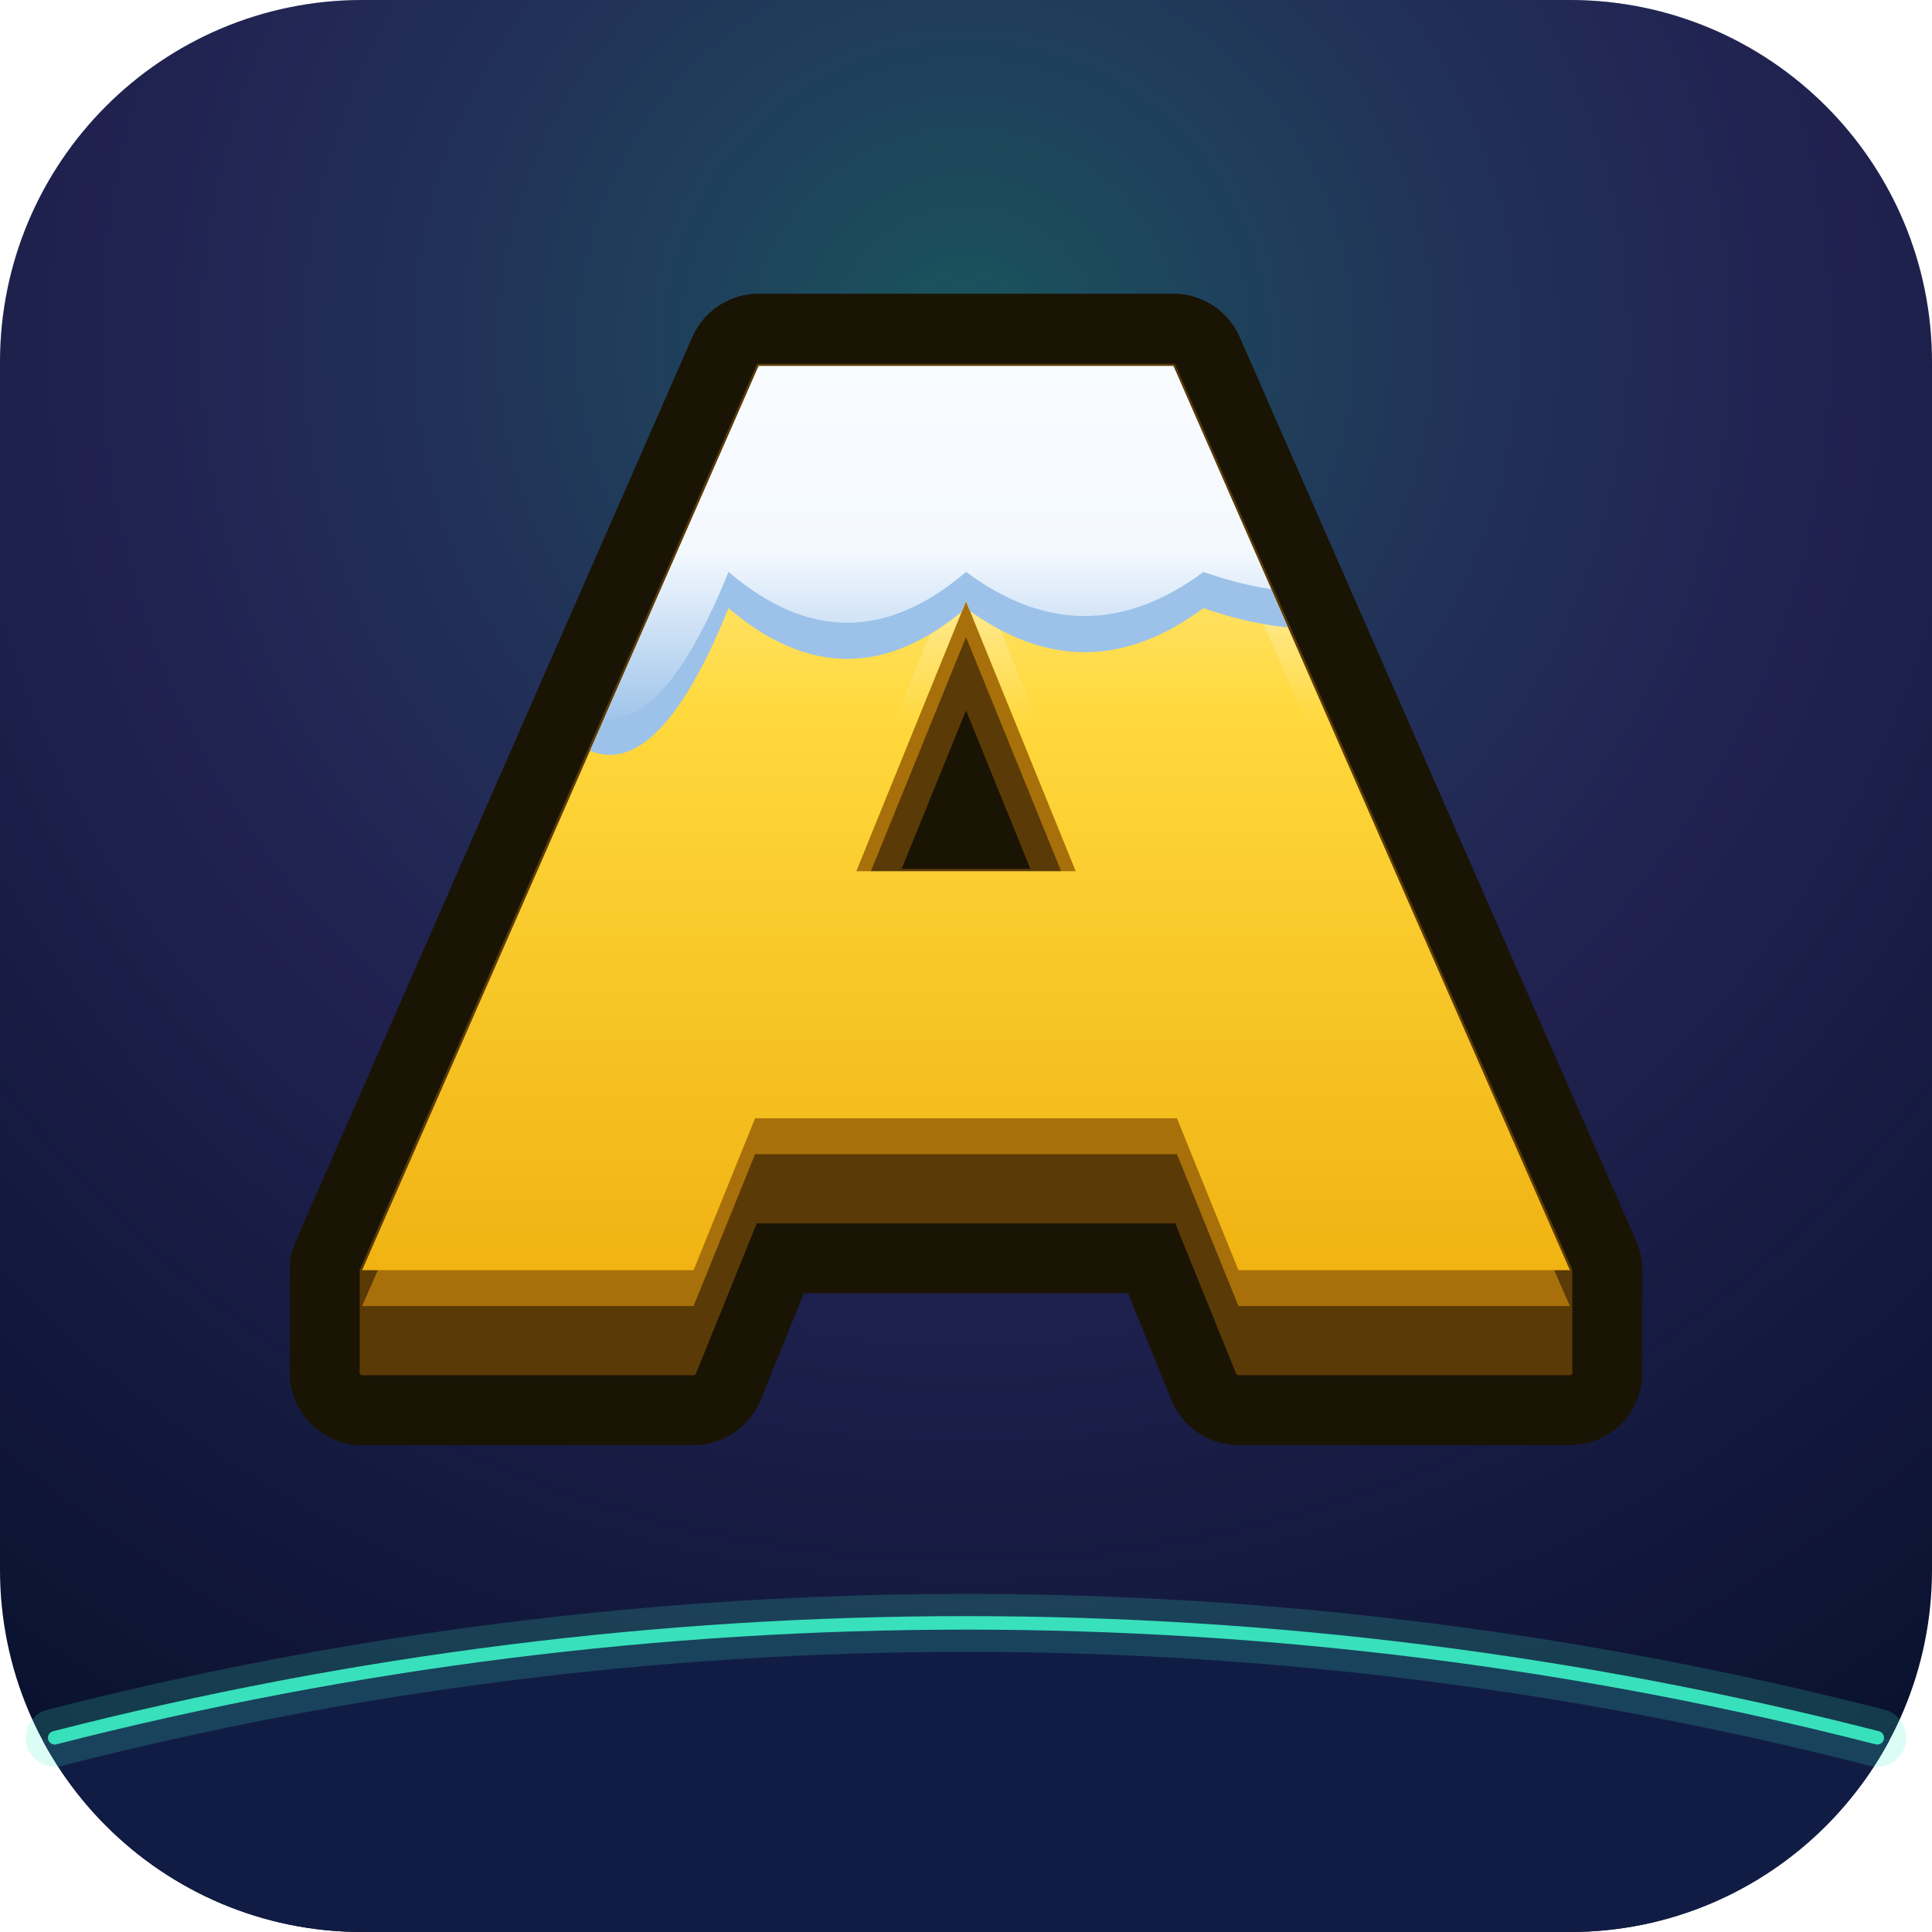
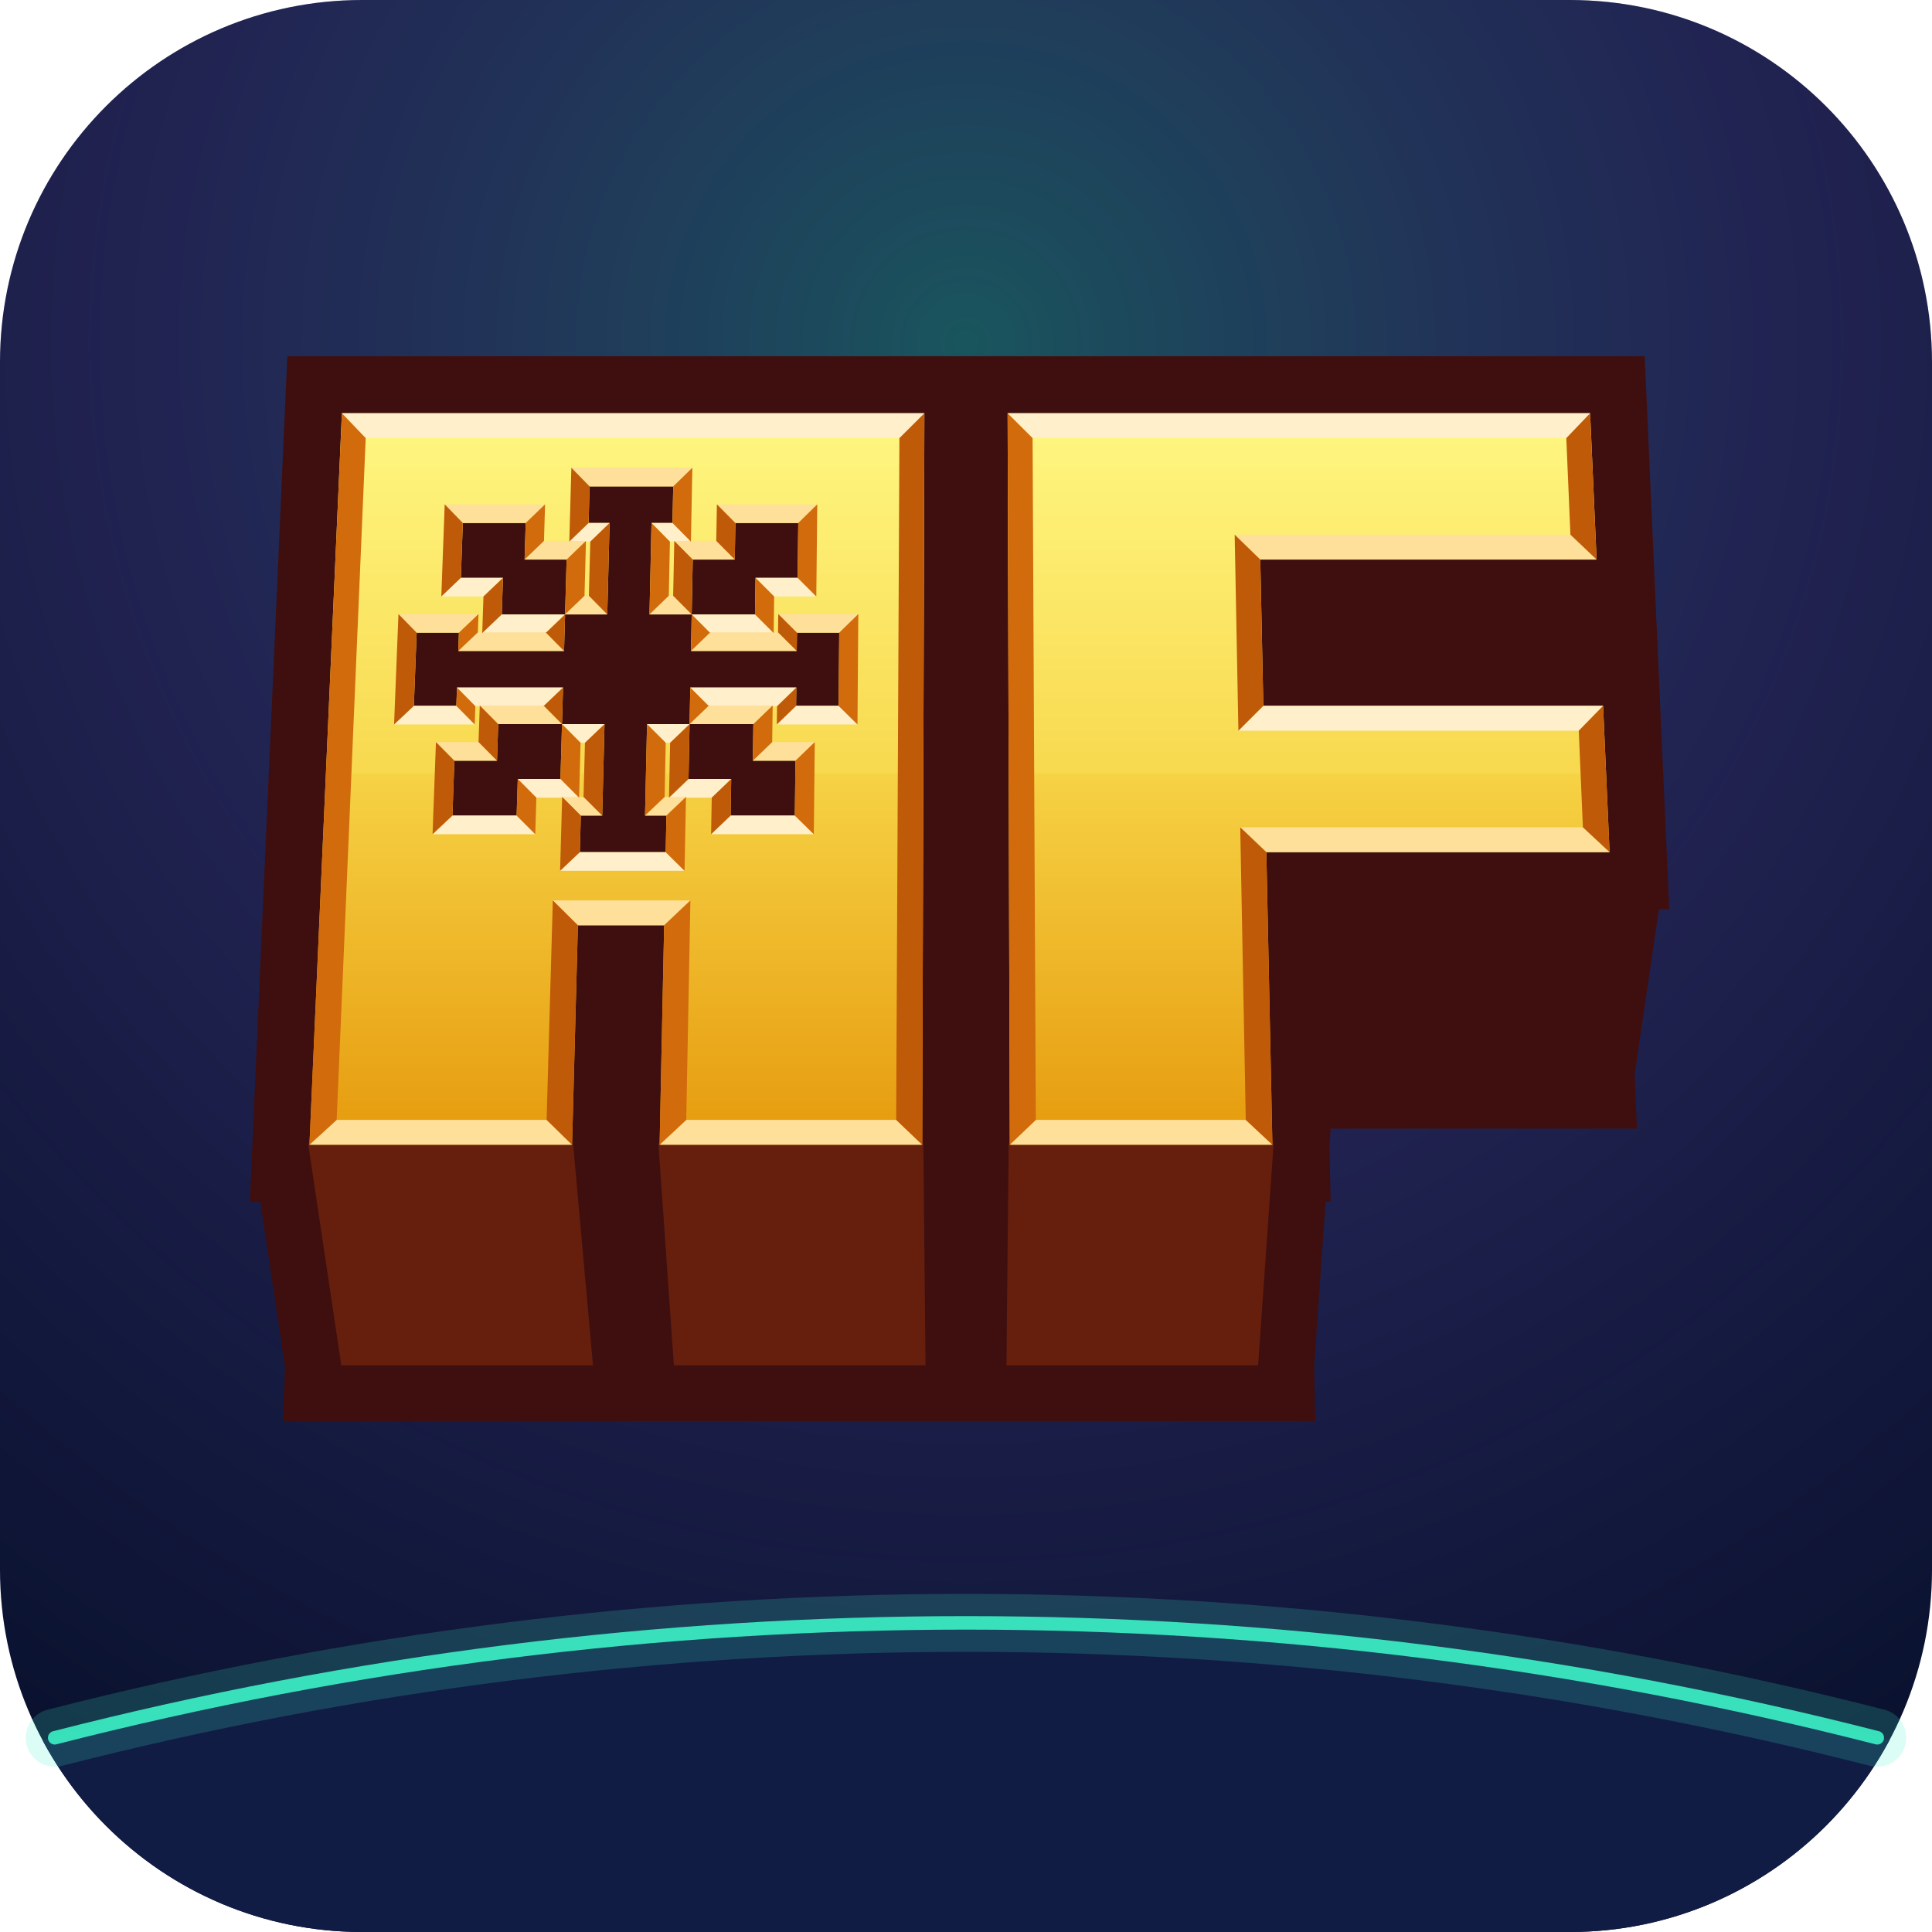
<svg xmlns="http://www.w3.org/2000/svg" width="512" height="512" viewBox="0 0 512 512">
  <defs>
    <clipPath id="airfields-themes-winter-icon-afclip">
      <rect width="512" height="512" rx="96" />
    </clipPath>
    <radialGradient id="airfields-themes-winter-icon-afglow" cx="0.5" cy="0.18" r="0.85">
      <stop offset="0" stop-color="#3CF2C6" stop-opacity="0.3" />
      <stop offset="0.5" stop-color="#9A7BFF" stop-opacity="0.16" />
      <stop offset="1" stop-color="#9A7BFF" stop-opacity="0" />
    </radialGradient>
  </defs>
  <g clip-path="url(#airfields-themes-winter-icon-afclip)">
    <rect width="512" height="512" fill="#0A1230" />
    <rect width="512" height="512" fill="url(#airfields-themes-winter-icon-afglow)" />
    <circle cx="256" cy="1402.88" r="972.8" fill="#111C45" />
  </g>
  <path d="M14.5 460.53A972.8 972.8 0 0 1 497.5 460.53" fill="none" stroke="#3CF2C6" stroke-width="15.36" stroke-linecap="round" opacity="0.18" />
  <path d="M14.5 460.53A972.8 972.8 0 0 1 497.5 460.53" fill="none" stroke="#3CF2C6" stroke-width="3.58" stroke-linecap="round" opacity="0.9" />
-   <g transform="translate(75.73 76.8) scale(0.53241)">
+   <g transform="translate(66.56 94.07) scale(0.32309)">
    <defs>
-       <path id="airfields-themes-winter-icon-af-t" d="M195.6 -450L402 -450L599.4 0L434.4 0L403.8 -75.6L193.8 -75.6L163.2 0L-1.8 0L195.6 -450M244.2 -198.6L353.4 -198.6L298.8 -333L244.2 -198.6" />
-       <path id="airfields-themes-winter-icon-af-s" d="M195.6 -450L402 -450L402 -399L195.6 -399ZM402 -450L599.4 0L599.4 51L402 -399ZM434.4 0L599.4 0L599.4 51L434.4 51ZM403.8 -75.6L434.4 0L434.4 51L403.8 -24.6ZM193.8 -75.6L403.8 -75.6L403.8 -24.6L193.8 -24.6ZM163.2 0L193.8 -75.6L193.8 -24.6L163.2 51ZM-1.8 0L163.2 0L163.2 51L-1.8 51ZM-1.8 0L195.6 -450L195.6 -399L-1.8 51ZM244.2 -198.6L353.4 -198.6L353.4 -147.6L244.2 -147.6ZM298.8 -333L353.4 -198.6L353.4 -147.6L298.8 -282ZM244.2 -198.6L298.8 -333L298.8 -282L244.2 -147.6Z" />
-       <linearGradient id="airfields-themes-winter-icon-af-face" x1="0" y1="-450" x2="0" y2="0" gradientUnits="userSpaceOnUse">
-         <stop offset="0" stop-color="#FFF3B0" />
-         <stop offset="0.38" stop-color="#FFD93D" />
-         <stop offset="1" stop-color="#F0B312" />
+       <linearGradient id="airfields-themes-winter-icon-aficon-face" x1="0" y1="0" x2="0" y2="600" gradientUnits="userSpaceOnUse">
+         <stop offset="0" stop-color="#FFF782" />
+         <stop offset="0.49" stop-color="#F8D94F" />
+         <stop offset="0.495" stop-color="#F6D244" />
+         <stop offset="1" stop-color="#E69A0D" />
      </linearGradient>
-       <linearGradient id="airfields-themes-winter-icon-af-hi" x1="0" y1="-450" x2="0" y2="-270" gradientUnits="userSpaceOnUse">
-         <stop offset="0" stop-color="#FFFFFF" stop-opacity="0.85" />
-         <stop offset="1" stop-color="#FFFFFF" stop-opacity="0" />
-       </linearGradient>
-       <clipPath id="airfields-themes-winter-icon-af-clip">
-         <use href="#airfields-themes-winter-icon-af-t" />
-       </clipPath>
-       <linearGradient id="airfields-themes-winter-icon-af-capg" x1="0" y1="-562.5" x2="0" y2="-270" gradientUnits="userSpaceOnUse">
-         <stop offset="0" stop-color="#FFFFFF" />
-         <stop offset="0.7" stop-color="#F4F9FF" />
-         <stop offset="1" stop-color="#9CC2E9" />
-       </linearGradient>
-       <clipPath id="airfields-themes-winter-icon-af-cap">
-         <use href="#airfields-themes-winter-icon-af-t" />
-       </clipPath>
    </defs>
-     <g transform="translate(39.8 488)">
-       <g fill="#1A1405" stroke="#1A1405" stroke-width="72" stroke-linejoin="round" stroke-linecap="round">
-         <use href="#airfields-themes-winter-icon-af-t" />
-         <use href="#airfields-themes-winter-icon-af-s" />
-         <use href="#airfields-themes-winter-icon-af-t" y="51" />
-       </g>
-       <g fill="#5A3A06" stroke="#5A3A06" stroke-width="2.4" stroke-linejoin="round">
-         <use href="#airfields-themes-winter-icon-af-t" y="51" />
-         <use href="#airfields-themes-winter-icon-af-s" />
-       </g>
-       <use href="#airfields-themes-winter-icon-af-t" y="17.85" fill="#A8700A" />
-       <use href="#airfields-themes-winter-icon-af-t" fill="url(#airfields-themes-winter-icon-af-face)" />
-       <g clip-path="url(#airfields-themes-winter-icon-af-clip)">
-         <use href="#airfields-themes-winter-icon-af-t" fill="none" stroke="url(#airfields-themes-winter-icon-af-hi)" stroke-width="21" />
-       </g>
-       <g clip-path="url(#airfields-themes-winter-icon-af-cap)">
-         <path d="M-55.8 -562.5L653.4 -562.5L653.4 -347.58Q594.3 -321.67 535.2 -347.58Q476.1 -326.52 417 -347.58Q357.9 -303.66 298.8 -347.58Q239.7 -296.98 180.6 -347.58Q121.5 -201.43 62.4 -347.58Q3.3 -305.8 -55.8 -347.58Z" transform="translate(0 18)" fill="#9CC2E9" />
-         <path d="M-55.8 -562.5L653.4 -562.5L653.4 -347.58Q594.3 -321.67 535.2 -347.58Q476.1 -326.52 417 -347.58Q357.9 -303.66 298.8 -347.58Q239.7 -296.98 180.6 -347.58Q121.5 -201.43 62.4 -347.58Q3.3 -305.8 -55.8 -347.58Z" fill="url(#airfields-themes-winter-icon-af-capg)" />
-       </g>
+     <g transform="translate(74.42 47.8)">
+       <path d="M0 0L477.79 0L476.02 600L260.6 600L264.33 420L193.59 420L188.8 600L-26.62 600ZM25.6 180L479.5 180L477.81 780L273.17 780L276.71 600L209.5 600L204.95 780L0.31 780ZM546.05 0L1023.84 0L1039.81 360L758.27 360L763.24 600L547.82 600ZM544.34 180L998.24 180L1013.42 540L745.95 540L750.67 780L546.03 780ZM0 0L477.79 0L479.5 180L25.6 180ZM479.5 180L477.81 780L476.02 600L477.79 0ZM477.81 780L273.17 780L260.6 600L476.02 600ZM260.6 600L264.33 420L276.71 600L273.17 780ZM276.71 600L209.5 600L193.59 420L264.33 420ZM209.5 600L204.95 780L188.8 600L193.59 420ZM204.95 780L0.31 780L-26.62 600L188.8 600ZM-26.62 600L0 0L25.6 180L0.31 780ZM546.05 0L1023.84 0L998.24 180L544.34 180ZM1023.84 0L1039.81 360L1013.42 540L998.24 180ZM1013.42 540L745.95 540L758.27 360L1039.81 360ZM758.27 360L763.24 600L750.67 780L745.95 540ZM750.67 780L546.03 780L547.82 600L763.24 600ZM546.03 780L544.34 180L546.05 0L547.82 600Z" fill="#3F0F0F" stroke="#3F0F0F" stroke-width="93.6" stroke-linejoin="miter" stroke-miterlimit="1.5" />
+       <path d="M476.02 600L260.6 600L273.17 780L477.81 780ZM188.8 600L-26.62 600L0.31 780L204.95 780ZM763.24 600L547.82 600L546.03 780L750.67 780Z" fill="#661F0D" stroke="#661F0D" stroke-width="1.8" />
+       <path d="M0 0L477.79 0L476.02 600L260.6 600L264.33 420L193.59 420L188.8 600L-26.62 600ZM183.07 165L182.22 195L95.46 195L96 180L61.33 180L59.03 240L93.87 240L94.4 225L181.38 225L180.54 255L128.22 255L127.24 285L92.27 285L90.67 330L143.33 330L144.26 300L179.27 300L180.54 255L215.42 255L213.54 330L195.98 330L195.18 360L265.57 360L266.19 330L248.64 330L250.3 255L285.19 255L284.32 300L319.34 300L318.85 330L371.5 330L372.04 285L337.07 285L337.51 255L285.19 255L285.76 225L372.75 225L372.57 240L407.41 240L407.94 180L373.28 180L373.1 195L286.34 195L286.92 165L338.84 165L339.28 135L373.81 135L374.34 90L322.75 90L322.26 120L287.78 120L286.92 165L252.3 165L253.96 90L271.16 90L271.78 60L203.17 60L202.37 90L219.57 90L217.68 165L183.07 165L184.33 120L149.85 120L150.78 90L99.19 90L97.59 135L132.12 135L131.14 165ZM546.05 0L1023.84 0L1029.16 120L753.3 120L755.79 240L1034.49 240L1039.81 360L758.27 360L763.24 600L547.82 600Z" fill="url(#airfields-themes-winter-icon-aficon-face)" fill-rule="evenodd" />
+       <path d="M0 0L477.79 0L457.3 20.4L19.53 20.4ZM59.03 240L93.87 240L108.96 255.3L42.8 255.3ZM94.4 225L181.38 225L165.33 240.3L109.47 240.3ZM90.67 330L143.33 330L158.61 345.3L74.37 345.3ZM144.26 300L179.27 300L194.56 315.3L159.5 315.3ZM180.54 255L215.42 255L199.38 270.3L195.77 270.3ZM195.18 360L265.57 360L281.05 375.3L178.98 375.3ZM250.3 255L285.19 255L269.23 270.3L265.62 270.3ZM284.32 300L319.34 300L303.37 315.3L268.31 315.3ZM318.85 330L371.5 330L387.08 345.3L302.84 345.3ZM285.76 225L372.75 225L356.95 240.3L301.09 240.3ZM372.57 240L407.41 240L422.91 255.3L356.75 255.3ZM286.92 165L338.84 165L354.15 180.3L302.16 180.3ZM339.28 135L373.81 135L389.13 150.3L354.56 150.3ZM253.96 90L271.16 90L286.28 105.3L269.06 105.3ZM202.37 90L219.57 90L203.75 105.3L186.53 105.3ZM97.59 135L132.12 135L116.12 150.3L81.55 150.3ZM131.14 165L183.07 165L167.1 180.3L115.11 180.3ZM546.05 0L1023.84 0L1004.31 20.4L566.54 20.4ZM755.79 240L1034.49 240L1014.53 260.4L735.35 260.4Z" fill="#FFEFCB" />
+       <path d="M476.02 600L260.6 600L282.45 579.6L454.65 579.6ZM264.33 420L193.59 420L173.02 399.6L285.86 399.6ZM188.8 600L-26.62 600L-4.29 579.6L167.91 579.6ZM182.22 195L95.46 195L111.54 179.7L167.12 179.7ZM96 180L61.33 180L46.4 164.7L112.06 164.7ZM180.54 255L128.22 255L113.1 239.7L165.35 239.7ZM127.24 285L92.27 285L77.15 269.7L112.08 269.7ZM213.54 330L195.98 330L180.67 314.7L198.2 314.7ZM266.19 330L248.64 330L264.7 314.7L282.23 314.7ZM372.04 285L337.07 285L352.95 269.7L387.87 269.7ZM337.51 255L285.19 255L301.1 239.7L353.35 239.7ZM407.94 180L373.28 180L357.94 164.7L423.59 164.7ZM373.1 195L286.34 195L302.17 179.7L357.74 179.7ZM374.34 90L322.75 90L307.6 74.7L389.92 74.7ZM322.26 120L287.78 120L272.64 104.7L307.07 104.7ZM286.92 165L252.3 165L268.14 149.7L271.71 149.7ZM271.78 60L203.17 60L188.22 44.7L287.46 44.7ZM217.68 165L183.07 165L199 149.7L202.57 149.7ZM184.33 120L149.85 120L165.76 104.7L200.2 104.7ZM150.78 90L99.19 90L84.33 74.7L166.66 74.7ZM1029.16 120L753.3 120L732.3 99.6L1007.68 99.6ZM1039.81 360L758.27 360L736.85 339.6L1017.91 339.6ZM763.24 600L547.82 600L569.19 579.6L741.39 579.6Z" fill="#FEE09A" />
+       <path d="M260.6 600L264.33 420L285.86 399.6L282.45 579.6ZM-26.62 600L0 0L19.53 20.4L-4.29 579.6ZM95.46 195L96 180L112.06 164.7L111.54 179.7ZM93.87 240L94.4 225L109.47 240.3L108.96 255.3ZM143.33 330L144.26 300L159.5 315.3L158.61 345.3ZM179.27 300L180.54 255L195.77 270.3L194.56 315.3ZM265.57 360L266.19 330L282.23 314.7L281.05 375.3ZM248.64 330L250.3 255L265.62 270.3L264.7 314.7ZM371.5 330L372.04 285L387.87 269.7L387.08 345.3ZM337.07 285L337.51 255L353.35 239.7L352.95 269.7ZM285.19 255L285.76 225L301.09 240.3L301.1 239.7ZM407.41 240L407.94 180L423.59 164.7L422.91 255.3ZM286.34 195L286.92 165L302.16 180.3L302.17 179.7ZM338.84 165L339.28 135L354.56 150.3L354.15 180.3ZM373.81 135L374.34 90L389.92 74.7L389.13 150.3ZM252.3 165L253.96 90L269.06 105.3L268.14 149.7ZM271.16 90L271.78 60L287.46 44.7L286.28 105.3ZM183.07 165L184.33 120L200.2 104.7L199 149.7ZM149.85 120L150.78 90L166.66 74.7L165.76 104.7ZM547.82 600L546.05 0L566.54 20.4L569.19 579.6Z" fill="#D16B0C" />
+       <path d="M477.79 0L476.02 600L454.65 579.6L457.3 20.4ZM193.59 420L188.8 600L167.91 579.6L173.02 399.6ZM183.07 165L182.22 195L167.12 179.7L167.1 180.3ZM61.33 180L59.03 240L42.8 255.3L46.4 164.7ZM181.38 225L180.54 255L165.35 239.7L165.33 240.3ZM128.22 255L127.24 285L112.08 269.7L113.1 239.7ZM92.27 285L90.67 330L74.37 345.3L77.15 269.7ZM215.42 255L213.54 330L198.2 314.7L199.38 270.3ZM195.98 330L195.18 360L178.98 375.3L180.67 314.7ZM285.19 255L284.32 300L268.31 315.3L269.23 270.3ZM319.34 300L318.85 330L302.84 345.3L303.37 315.3ZM372.75 225L372.57 240L356.75 255.3L356.95 240.3ZM373.28 180L373.1 195L357.74 179.7L357.94 164.7ZM322.75 90L322.26 120L307.07 104.7L307.6 74.7ZM287.78 120L286.92 165L271.71 149.7L272.64 104.7ZM203.17 60L202.37 90L186.53 105.3L188.22 44.7ZM219.57 90L217.68 165L202.57 149.7L203.75 105.3ZM99.19 90L97.59 135L81.55 150.3L84.33 74.7ZM132.12 135L131.14 165L115.11 180.3L116.12 150.3ZM1023.84 0L1029.16 120L1007.68 99.6L1004.31 20.4ZM753.3 120L755.79 240L735.35 260.4L732.3 99.6ZM1034.49 240L1039.81 360L1017.91 339.6L1014.53 260.4ZM758.27 360L763.24 600L741.39 579.6L736.85 339.6Z" fill="#BF5A08" />
    </g>
  </g>
</svg>
